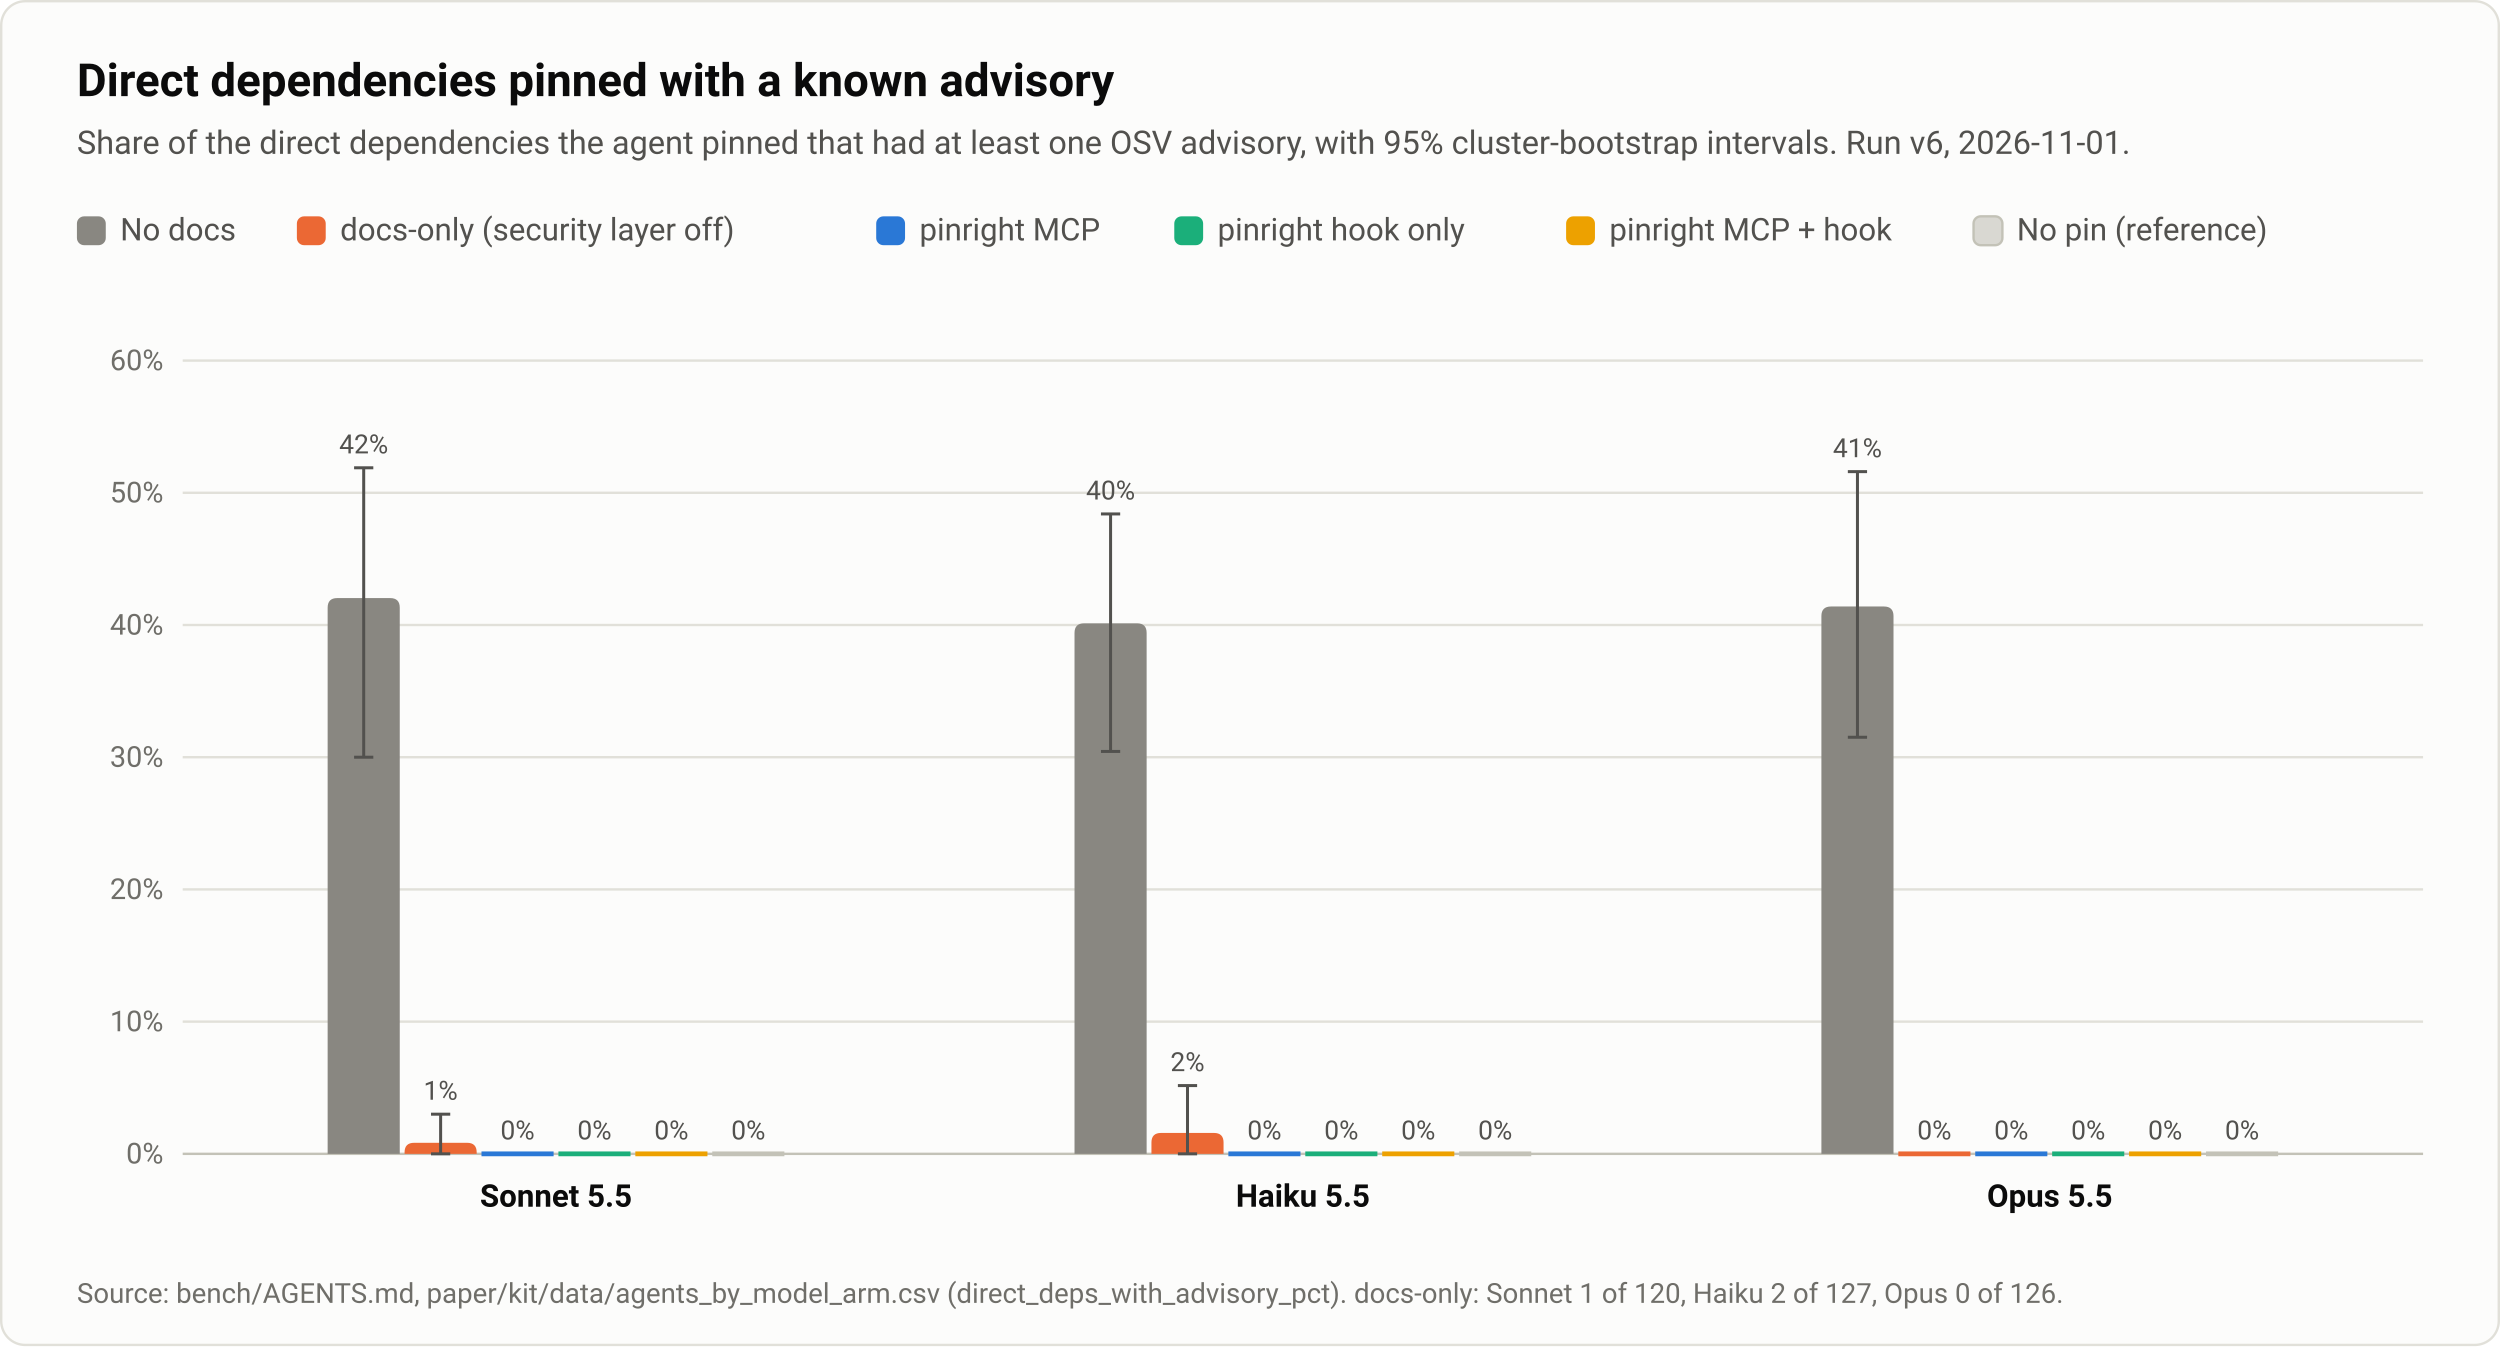
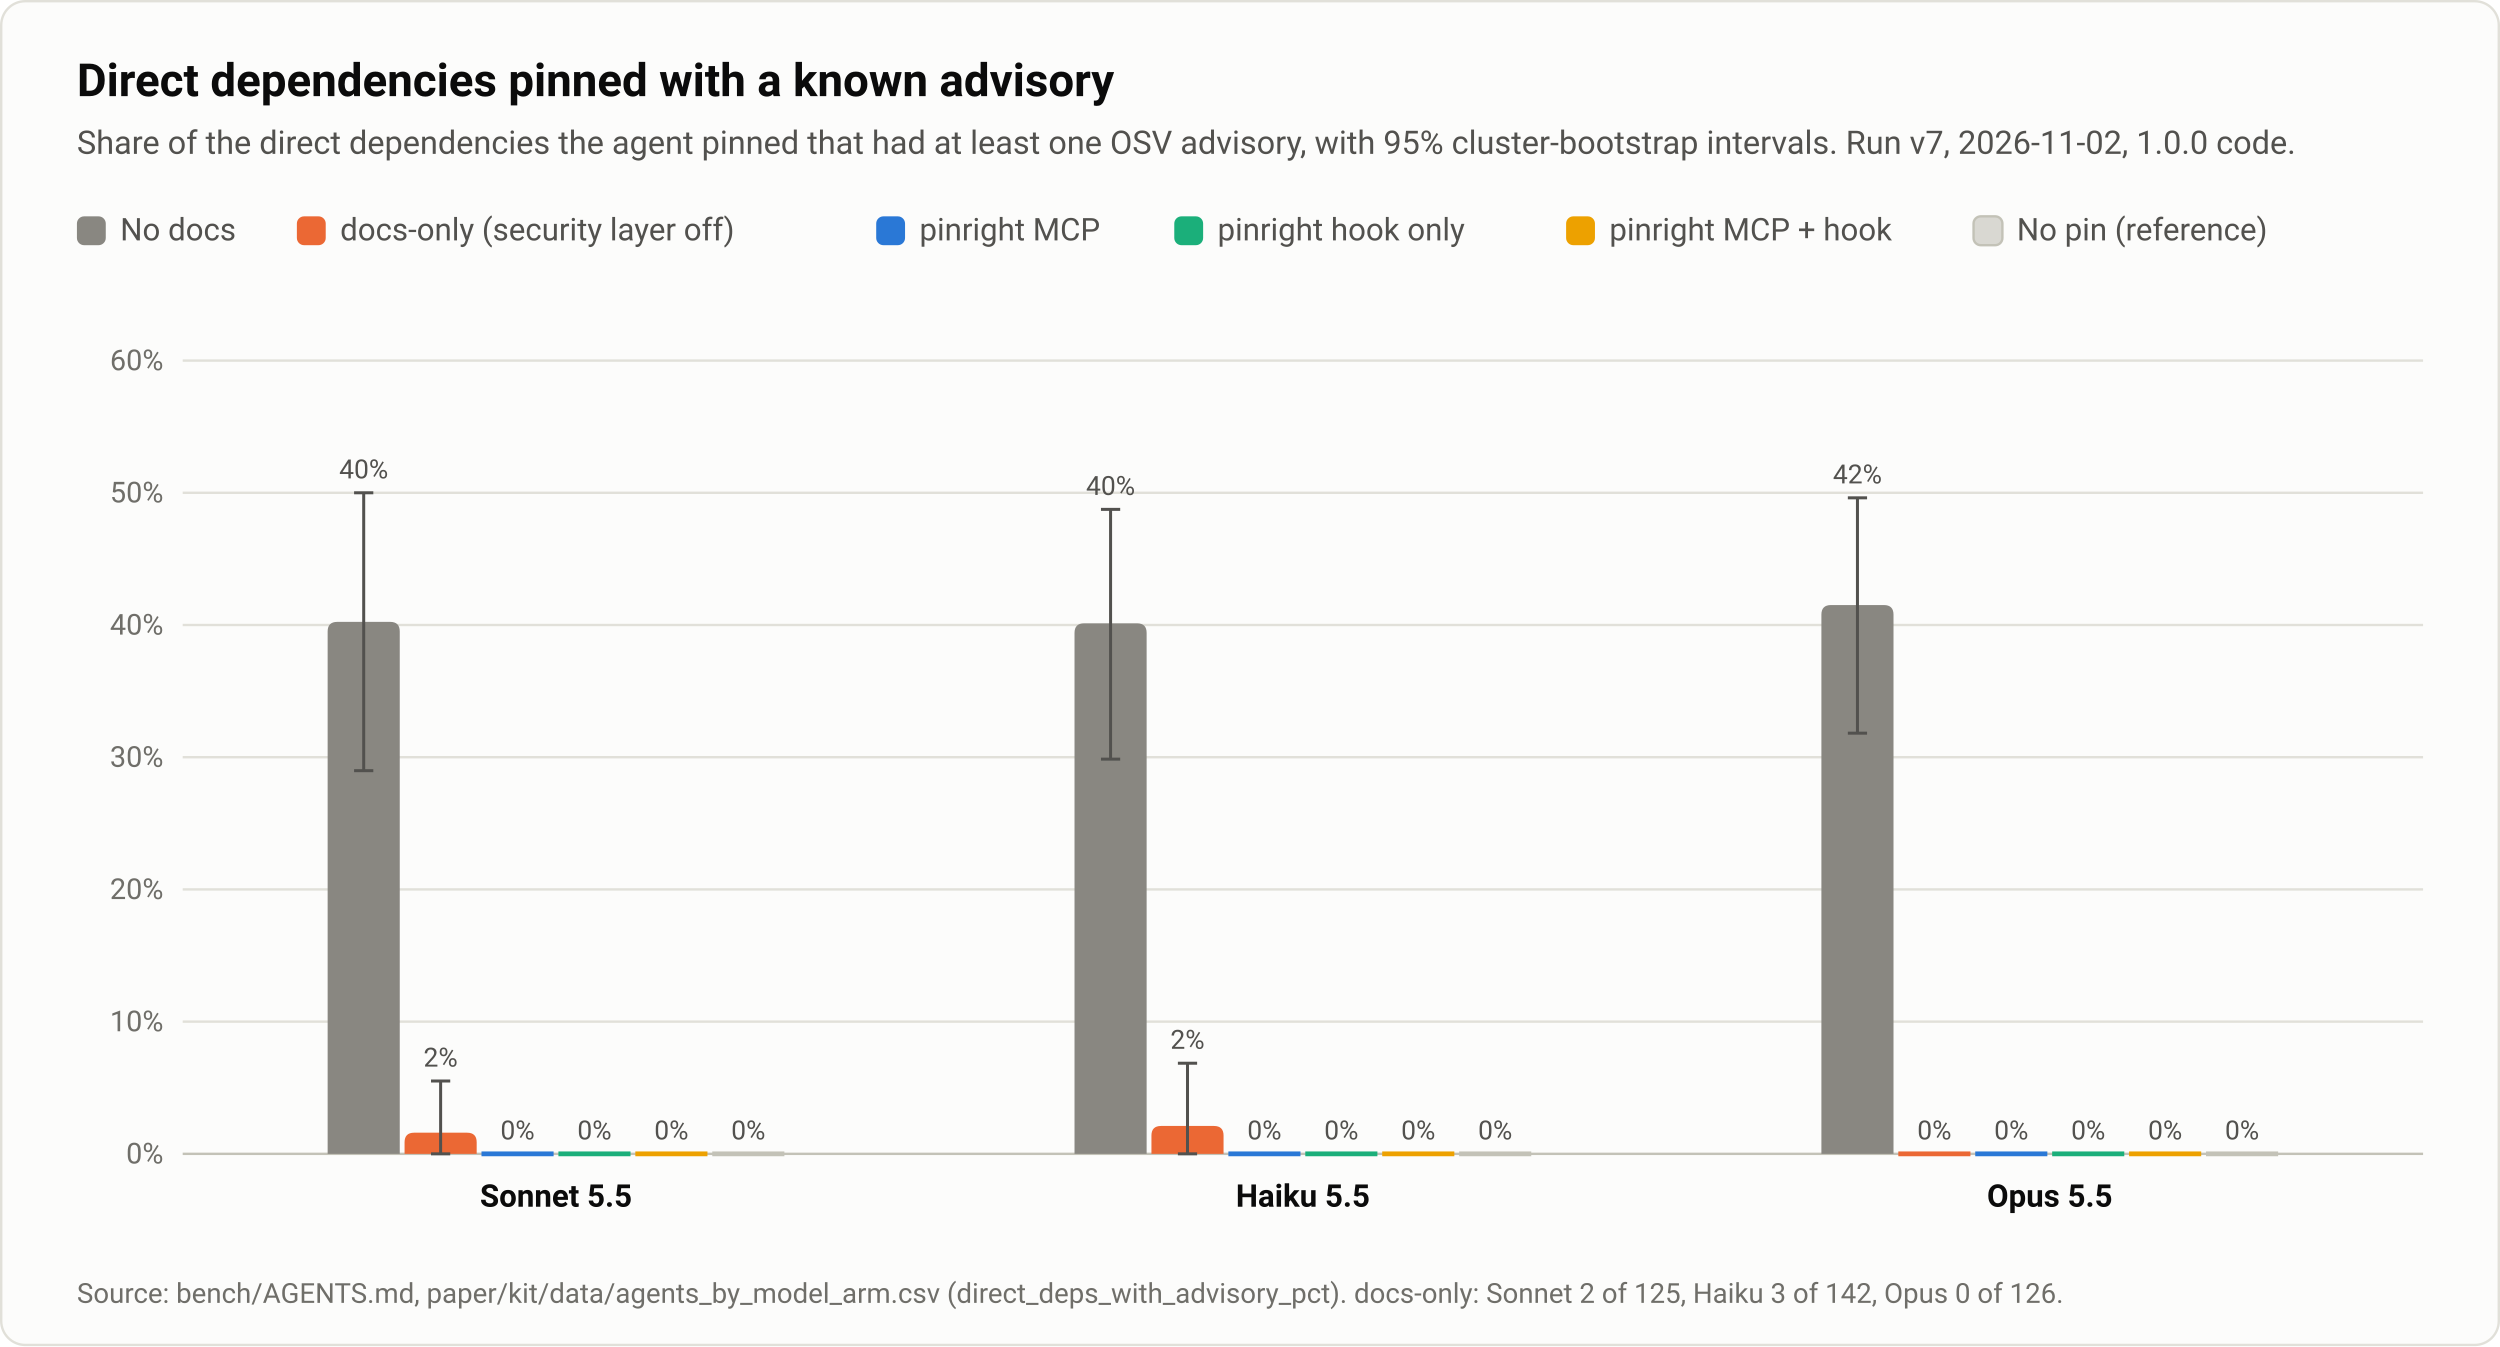
<svg xmlns="http://www.w3.org/2000/svg" width="1040" height="560" viewBox="0 0 1040 560" role="img" aria-labelledby="t d">
  <rect x="0.5" y="0.5" width="1039" height="559" rx="10" fill="#fcfcfb" stroke="#e1e0d9" />
  <text x="32" y="40" font-family="system-ui, -apple-system, 'Segoe UI', Roboto, 'Helvetica Neue', Arial, sans-serif" font-size="19" fill="#0b0b0b" font-weight="650">Direct dependencies pinned with a known advisory</text>
-   <text x="32" y="64" font-family="system-ui, -apple-system, 'Segoe UI', Roboto, 'Helvetica Neue', Arial, sans-serif" font-size="13.5" fill="#52514e">Share of the direct dependencies the agent pinned that had at least one OSV advisory, with 95% cluster-bootstrap intervals. Run v6, 2026-11-01.</text>
+   <text x="32" y="64" font-family="system-ui, -apple-system, 'Segoe UI', Roboto, 'Helvetica Neue', Arial, sans-serif" font-size="13.5" fill="#52514e">Share of the direct dependencies the agent pinned that had at least one OSV advisory, with 95% cluster-bootstrap intervals. Run v7, 2026-11-02, 1.0.0 code.</text>
  <rect x="32" y="90" width="12" height="12" rx="3" fill="#898781" />
  <text x="50" y="100" font-family="system-ui, -apple-system, 'Segoe UI', Roboto, 'Helvetica Neue', Arial, sans-serif" font-size="13" fill="#52514e">No docs</text>
  <rect x="123.5" y="90" width="12" height="12" rx="3" fill="#eb6834" />
  <text x="141.5" y="100" font-family="system-ui, -apple-system, 'Segoe UI', Roboto, 'Helvetica Neue', Arial, sans-serif" font-size="13" fill="#52514e">docs-only (security layer off)</text>
  <rect x="364.5" y="90" width="12" height="12" rx="3" fill="#2a78d6" />
  <text x="382.5" y="100" font-family="system-ui, -apple-system, 'Segoe UI', Roboto, 'Helvetica Neue', Arial, sans-serif" font-size="13" fill="#52514e">pinright MCP</text>
  <rect x="488.5" y="90" width="12" height="12" rx="3" fill="#1baf7a" />
  <text x="506.5" y="100" font-family="system-ui, -apple-system, 'Segoe UI', Roboto, 'Helvetica Neue', Arial, sans-serif" font-size="13" fill="#52514e">pinright hook only</text>
  <rect x="651.5" y="90" width="12" height="12" rx="3" fill="#eda100" />
  <text x="669.5" y="100" font-family="system-ui, -apple-system, 'Segoe UI', Roboto, 'Helvetica Neue', Arial, sans-serif" font-size="13" fill="#52514e">pinright MCP + hook</text>
  <rect x="821" y="90" width="12" height="12" rx="3" fill="#d9d8d2" stroke="#c3c2b7" />
  <text x="839" y="100" font-family="system-ui, -apple-system, 'Segoe UI', Roboto, 'Helvetica Neue', Arial, sans-serif" font-size="13" fill="#52514e">No pin (reference)</text>
  <line x1="76" x2="1008" y1="480" y2="480" stroke="#c3c2b7" stroke-width="1" />
  <text x="68" y="484" font-family="system-ui, -apple-system, 'Segoe UI', Roboto, 'Helvetica Neue', Arial, sans-serif" font-size="12" fill="#6f6e69" text-anchor="end">0%</text>
  <line x1="76" x2="1008" y1="425" y2="425" stroke="#e1e0d9" stroke-width="1" />
  <text x="68" y="429" font-family="system-ui, -apple-system, 'Segoe UI', Roboto, 'Helvetica Neue', Arial, sans-serif" font-size="12" fill="#6f6e69" text-anchor="end">10%</text>
  <line x1="76" x2="1008" y1="370" y2="370" stroke="#e1e0d9" stroke-width="1" />
  <text x="68" y="374" font-family="system-ui, -apple-system, 'Segoe UI', Roboto, 'Helvetica Neue', Arial, sans-serif" font-size="12" fill="#6f6e69" text-anchor="end">20%</text>
  <line x1="76" x2="1008" y1="315" y2="315" stroke="#e1e0d9" stroke-width="1" />
  <text x="68" y="319" font-family="system-ui, -apple-system, 'Segoe UI', Roboto, 'Helvetica Neue', Arial, sans-serif" font-size="12" fill="#6f6e69" text-anchor="end">30%</text>
  <line x1="76" x2="1008" y1="260" y2="260" stroke="#e1e0d9" stroke-width="1" />
  <text x="68" y="264" font-family="system-ui, -apple-system, 'Segoe UI', Roboto, 'Helvetica Neue', Arial, sans-serif" font-size="12" fill="#6f6e69" text-anchor="end">40%</text>
  <line x1="76" x2="1008" y1="205" y2="205" stroke="#e1e0d9" stroke-width="1" />
  <text x="68" y="209" font-family="system-ui, -apple-system, 'Segoe UI', Roboto, 'Helvetica Neue', Arial, sans-serif" font-size="12" fill="#6f6e69" text-anchor="end">50%</text>
  <line x1="76" x2="1008" y1="150" y2="150" stroke="#e1e0d9" stroke-width="1" />
  <text x="68" y="154" font-family="system-ui, -apple-system, 'Segoe UI', Roboto, 'Helvetica Neue', Arial, sans-serif" font-size="12" fill="#6f6e69" text-anchor="end">60%</text>
  <g>
-     <path d="M136.3,480 V252.8 Q136.3,248.8 140.3,248.8 H162.3 Q166.3,248.8 166.3,252.8 V480 Z" fill="#898781" />
+     <path d="M136.3,480 V262.7 Q136.3,258.7 140.3,258.7 H162.3 Q166.3,258.7 166.3,262.7 V480 Z" fill="#898781" />
  </g>
  <g stroke="#52514e" stroke-width="1.25" fill="none">
-     <line x1="151.3" x2="151.3" y1="194.6" y2="315" />
-     <line x1="147.3" x2="155.3" y1="194.6" y2="194.6" />
-     <line x1="147.3" x2="155.3" y1="315" y2="315" />
+     <line x1="151.3" x2="151.3" y1="205" y2="320.6" />
+     <line x1="147.3" x2="155.3" y1="205" y2="205" />
+     <line x1="147.3" x2="155.3" y1="320.6" y2="320.6" />
  </g>
-   <text x="151.3" y="188.6" font-family="system-ui, -apple-system, 'Segoe UI', Roboto, 'Helvetica Neue', Arial, sans-serif" font-size="11" fill="#52514e" text-anchor="middle">42%</text>
+   <text x="151.3" y="199" font-family="system-ui, -apple-system, 'Segoe UI', Roboto, 'Helvetica Neue', Arial, sans-serif" font-size="11" fill="#52514e" text-anchor="middle">40%</text>
  <g>
-     <path d="M168.3,480 V479.4 Q168.3,475.4 172.3,475.4 H194.3 Q198.3,475.4 198.3,479.4 V480 Z" fill="#eb6834" />
+     <path d="M168.3,480 V475.2 Q168.3,471.2 172.3,471.2 H194.3 Q198.3,471.2 198.3,475.2 V480 Z" fill="#eb6834" />
  </g>
  <g stroke="#52514e" stroke-width="1.25" fill="none">
-     <line x1="183.3" x2="183.3" y1="463.5" y2="480" />
-     <line x1="179.3" x2="187.3" y1="463.5" y2="463.5" />
+     <line x1="183.3" x2="183.3" y1="449.7" y2="480" />
+     <line x1="179.3" x2="187.3" y1="449.7" y2="449.7" />
    <line x1="179.3" x2="187.3" y1="480" y2="480" />
  </g>
-   <text x="183.3" y="457.5" font-family="system-ui, -apple-system, 'Segoe UI', Roboto, 'Helvetica Neue', Arial, sans-serif" font-size="11" fill="#52514e" text-anchor="middle">1%</text>
+   <text x="183.3" y="443.7" font-family="system-ui, -apple-system, 'Segoe UI', Roboto, 'Helvetica Neue', Arial, sans-serif" font-size="11" fill="#52514e" text-anchor="middle">2%</text>
  <g>
    <line x1="200.3" x2="230.3" y1="480" y2="480" stroke="#2a78d6" stroke-width="2" />
  </g>
  <text x="215.3" y="474" font-family="system-ui, -apple-system, 'Segoe UI', Roboto, 'Helvetica Neue', Arial, sans-serif" font-size="11" fill="#52514e" text-anchor="middle">0%</text>
  <g>
    <line x1="232.3" x2="262.3" y1="480" y2="480" stroke="#1baf7a" stroke-width="2" />
  </g>
  <text x="247.3" y="474" font-family="system-ui, -apple-system, 'Segoe UI', Roboto, 'Helvetica Neue', Arial, sans-serif" font-size="11" fill="#52514e" text-anchor="middle">0%</text>
  <g>
    <line x1="264.3" x2="294.3" y1="480" y2="480" stroke="#eda100" stroke-width="2" />
  </g>
  <text x="279.3" y="474" font-family="system-ui, -apple-system, 'Segoe UI', Roboto, 'Helvetica Neue', Arial, sans-serif" font-size="11" fill="#52514e" text-anchor="middle">0%</text>
  <g>
    <line x1="296.3" x2="326.3" y1="480" y2="480" stroke="#c3c2b7" stroke-width="2" />
  </g>
  <text x="311.3" y="474" font-family="system-ui, -apple-system, 'Segoe UI', Roboto, 'Helvetica Neue', Arial, sans-serif" font-size="11" fill="#52514e" text-anchor="middle">0%</text>
  <text x="231.3" y="502" font-family="system-ui, -apple-system, 'Segoe UI', Roboto, 'Helvetica Neue', Arial, sans-serif" font-size="13" fill="#0b0b0b" text-anchor="middle" font-weight="600">Sonnet 5.5</text>
  <g>
    <path d="M447,480 V263.3 Q447,259.3 451,259.3 H473 Q477,259.3 477,263.3 V480 Z" fill="#898781" />
  </g>
  <g stroke="#52514e" stroke-width="1.25" fill="none">
-     <line x1="462" x2="462" y1="213.8" y2="312.6" />
-     <line x1="458" x2="466" y1="213.8" y2="213.8" />
-     <line x1="458" x2="466" y1="312.6" y2="312.6" />
+     <line x1="462" x2="462" y1="211.9" y2="315.8" />
+     <line x1="458" x2="466" y1="211.9" y2="211.9" />
+     <line x1="458" x2="466" y1="315.8" y2="315.8" />
  </g>
-   <text x="462" y="207.8" font-family="system-ui, -apple-system, 'Segoe UI', Roboto, 'Helvetica Neue', Arial, sans-serif" font-size="11" fill="#52514e" text-anchor="middle">40%</text>
+   <text x="462" y="205.9" font-family="system-ui, -apple-system, 'Segoe UI', Roboto, 'Helvetica Neue', Arial, sans-serif" font-size="11" fill="#52514e" text-anchor="middle">40%</text>
  <g>
-     <path d="M479,480 V475.3 Q479,471.3 483,471.3 H505 Q509,471.3 509,475.3 V480 Z" fill="#eb6834" />
+     <path d="M479,480 V472.4 Q479,468.4 483,468.4 H505 Q509,468.4 509,472.4 V480 Z" fill="#eb6834" />
  </g>
  <g stroke="#52514e" stroke-width="1.25" fill="none">
-     <line x1="494" x2="494" y1="451.6" y2="480" />
-     <line x1="490" x2="498" y1="451.6" y2="451.6" />
+     <line x1="494" x2="494" y1="442.3" y2="480" />
+     <line x1="490" x2="498" y1="442.3" y2="442.3" />
    <line x1="490" x2="498" y1="480" y2="480" />
  </g>
-   <text x="494" y="445.6" font-family="system-ui, -apple-system, 'Segoe UI', Roboto, 'Helvetica Neue', Arial, sans-serif" font-size="11" fill="#52514e" text-anchor="middle">2%</text>
+   <text x="494" y="436.3" font-family="system-ui, -apple-system, 'Segoe UI', Roboto, 'Helvetica Neue', Arial, sans-serif" font-size="11" fill="#52514e" text-anchor="middle">2%</text>
  <g>
    <line x1="511" x2="541" y1="480" y2="480" stroke="#2a78d6" stroke-width="2" />
  </g>
  <text x="526" y="474" font-family="system-ui, -apple-system, 'Segoe UI', Roboto, 'Helvetica Neue', Arial, sans-serif" font-size="11" fill="#52514e" text-anchor="middle">0%</text>
  <g>
    <line x1="543" x2="573" y1="480" y2="480" stroke="#1baf7a" stroke-width="2" />
  </g>
  <text x="558" y="474" font-family="system-ui, -apple-system, 'Segoe UI', Roboto, 'Helvetica Neue', Arial, sans-serif" font-size="11" fill="#52514e" text-anchor="middle">0%</text>
  <g>
    <line x1="575" x2="605" y1="480" y2="480" stroke="#eda100" stroke-width="2" />
  </g>
  <text x="590" y="474" font-family="system-ui, -apple-system, 'Segoe UI', Roboto, 'Helvetica Neue', Arial, sans-serif" font-size="11" fill="#52514e" text-anchor="middle">0%</text>
  <g>
    <line x1="607" x2="637" y1="480" y2="480" stroke="#c3c2b7" stroke-width="2" />
  </g>
  <text x="622" y="474" font-family="system-ui, -apple-system, 'Segoe UI', Roboto, 'Helvetica Neue', Arial, sans-serif" font-size="11" fill="#52514e" text-anchor="middle">0%</text>
  <text x="542" y="502" font-family="system-ui, -apple-system, 'Segoe UI', Roboto, 'Helvetica Neue', Arial, sans-serif" font-size="13" fill="#0b0b0b" text-anchor="middle" font-weight="600">Haiku 5.5</text>
  <g>
-     <path d="M757.7,480 V256.3 Q757.7,252.3 761.7,252.3 H783.7 Q787.7,252.3 787.7,256.3 V480 Z" fill="#898781" />
+     <path d="M757.7,480 V255.7 Q757.7,251.7 761.7,251.7 H783.7 Q787.7,251.7 787.7,255.7 V480 Z" fill="#898781" />
  </g>
  <g stroke="#52514e" stroke-width="1.25" fill="none">
-     <line x1="772.7" x2="772.7" y1="196.2" y2="306.7" />
-     <line x1="768.7" x2="776.7" y1="196.2" y2="196.2" />
-     <line x1="768.7" x2="776.7" y1="306.7" y2="306.7" />
+     <line x1="772.7" x2="772.7" y1="207.1" y2="305" />
+     <line x1="768.7" x2="776.7" y1="207.1" y2="207.1" />
+     <line x1="768.7" x2="776.7" y1="305" y2="305" />
  </g>
-   <text x="772.7" y="190.2" font-family="system-ui, -apple-system, 'Segoe UI', Roboto, 'Helvetica Neue', Arial, sans-serif" font-size="11" fill="#52514e" text-anchor="middle">41%</text>
+   <text x="772.7" y="201.1" font-family="system-ui, -apple-system, 'Segoe UI', Roboto, 'Helvetica Neue', Arial, sans-serif" font-size="11" fill="#52514e" text-anchor="middle">42%</text>
  <g>
    <line x1="789.7" x2="819.7" y1="480" y2="480" stroke="#eb6834" stroke-width="2" />
  </g>
  <text x="804.7" y="474" font-family="system-ui, -apple-system, 'Segoe UI', Roboto, 'Helvetica Neue', Arial, sans-serif" font-size="11" fill="#52514e" text-anchor="middle">0%</text>
  <g>
    <line x1="821.7" x2="851.7" y1="480" y2="480" stroke="#2a78d6" stroke-width="2" />
  </g>
  <text x="836.7" y="474" font-family="system-ui, -apple-system, 'Segoe UI', Roboto, 'Helvetica Neue', Arial, sans-serif" font-size="11" fill="#52514e" text-anchor="middle">0%</text>
  <g>
    <line x1="853.7" x2="883.7" y1="480" y2="480" stroke="#1baf7a" stroke-width="2" />
  </g>
  <text x="868.7" y="474" font-family="system-ui, -apple-system, 'Segoe UI', Roboto, 'Helvetica Neue', Arial, sans-serif" font-size="11" fill="#52514e" text-anchor="middle">0%</text>
  <g>
    <line x1="885.7" x2="915.7" y1="480" y2="480" stroke="#eda100" stroke-width="2" />
  </g>
  <text x="900.7" y="474" font-family="system-ui, -apple-system, 'Segoe UI', Roboto, 'Helvetica Neue', Arial, sans-serif" font-size="11" fill="#52514e" text-anchor="middle">0%</text>
  <g>
    <line x1="917.7" x2="947.7" y1="480" y2="480" stroke="#c3c2b7" stroke-width="2" />
  </g>
  <text x="932.7" y="474" font-family="system-ui, -apple-system, 'Segoe UI', Roboto, 'Helvetica Neue', Arial, sans-serif" font-size="11" fill="#52514e" text-anchor="middle">0%</text>
  <text x="852.7" y="502" font-family="system-ui, -apple-system, 'Segoe UI', Roboto, 'Helvetica Neue', Arial, sans-serif" font-size="13" fill="#0b0b0b" text-anchor="middle" font-weight="600">Opus 5.5</text>
-   <text x="32" y="542" font-family="system-ui, -apple-system, 'Segoe UI', Roboto, 'Helvetica Neue', Arial, sans-serif" font-size="11.5" fill="#6f6e69">Source: bench/AGENTS.md, paper/kit/data/agents_by_model_arm.csv (direct_deps_with_advisory_pct). docs-only: Sonnet 1 of 120, Haiku 2 of 127, Opus 0 of 126.</text>
+   <text x="32" y="542" font-family="system-ui, -apple-system, 'Segoe UI', Roboto, 'Helvetica Neue', Arial, sans-serif" font-size="11.5" fill="#6f6e69">Source: bench/AGENTS.md, paper/kit/data/agents_by_model_arm.csv (direct_deps_with_advisory_pct). docs-only: Sonnet 2 of 125, Haiku 3 of 142, Opus 0 of 126.</text>
</svg>
